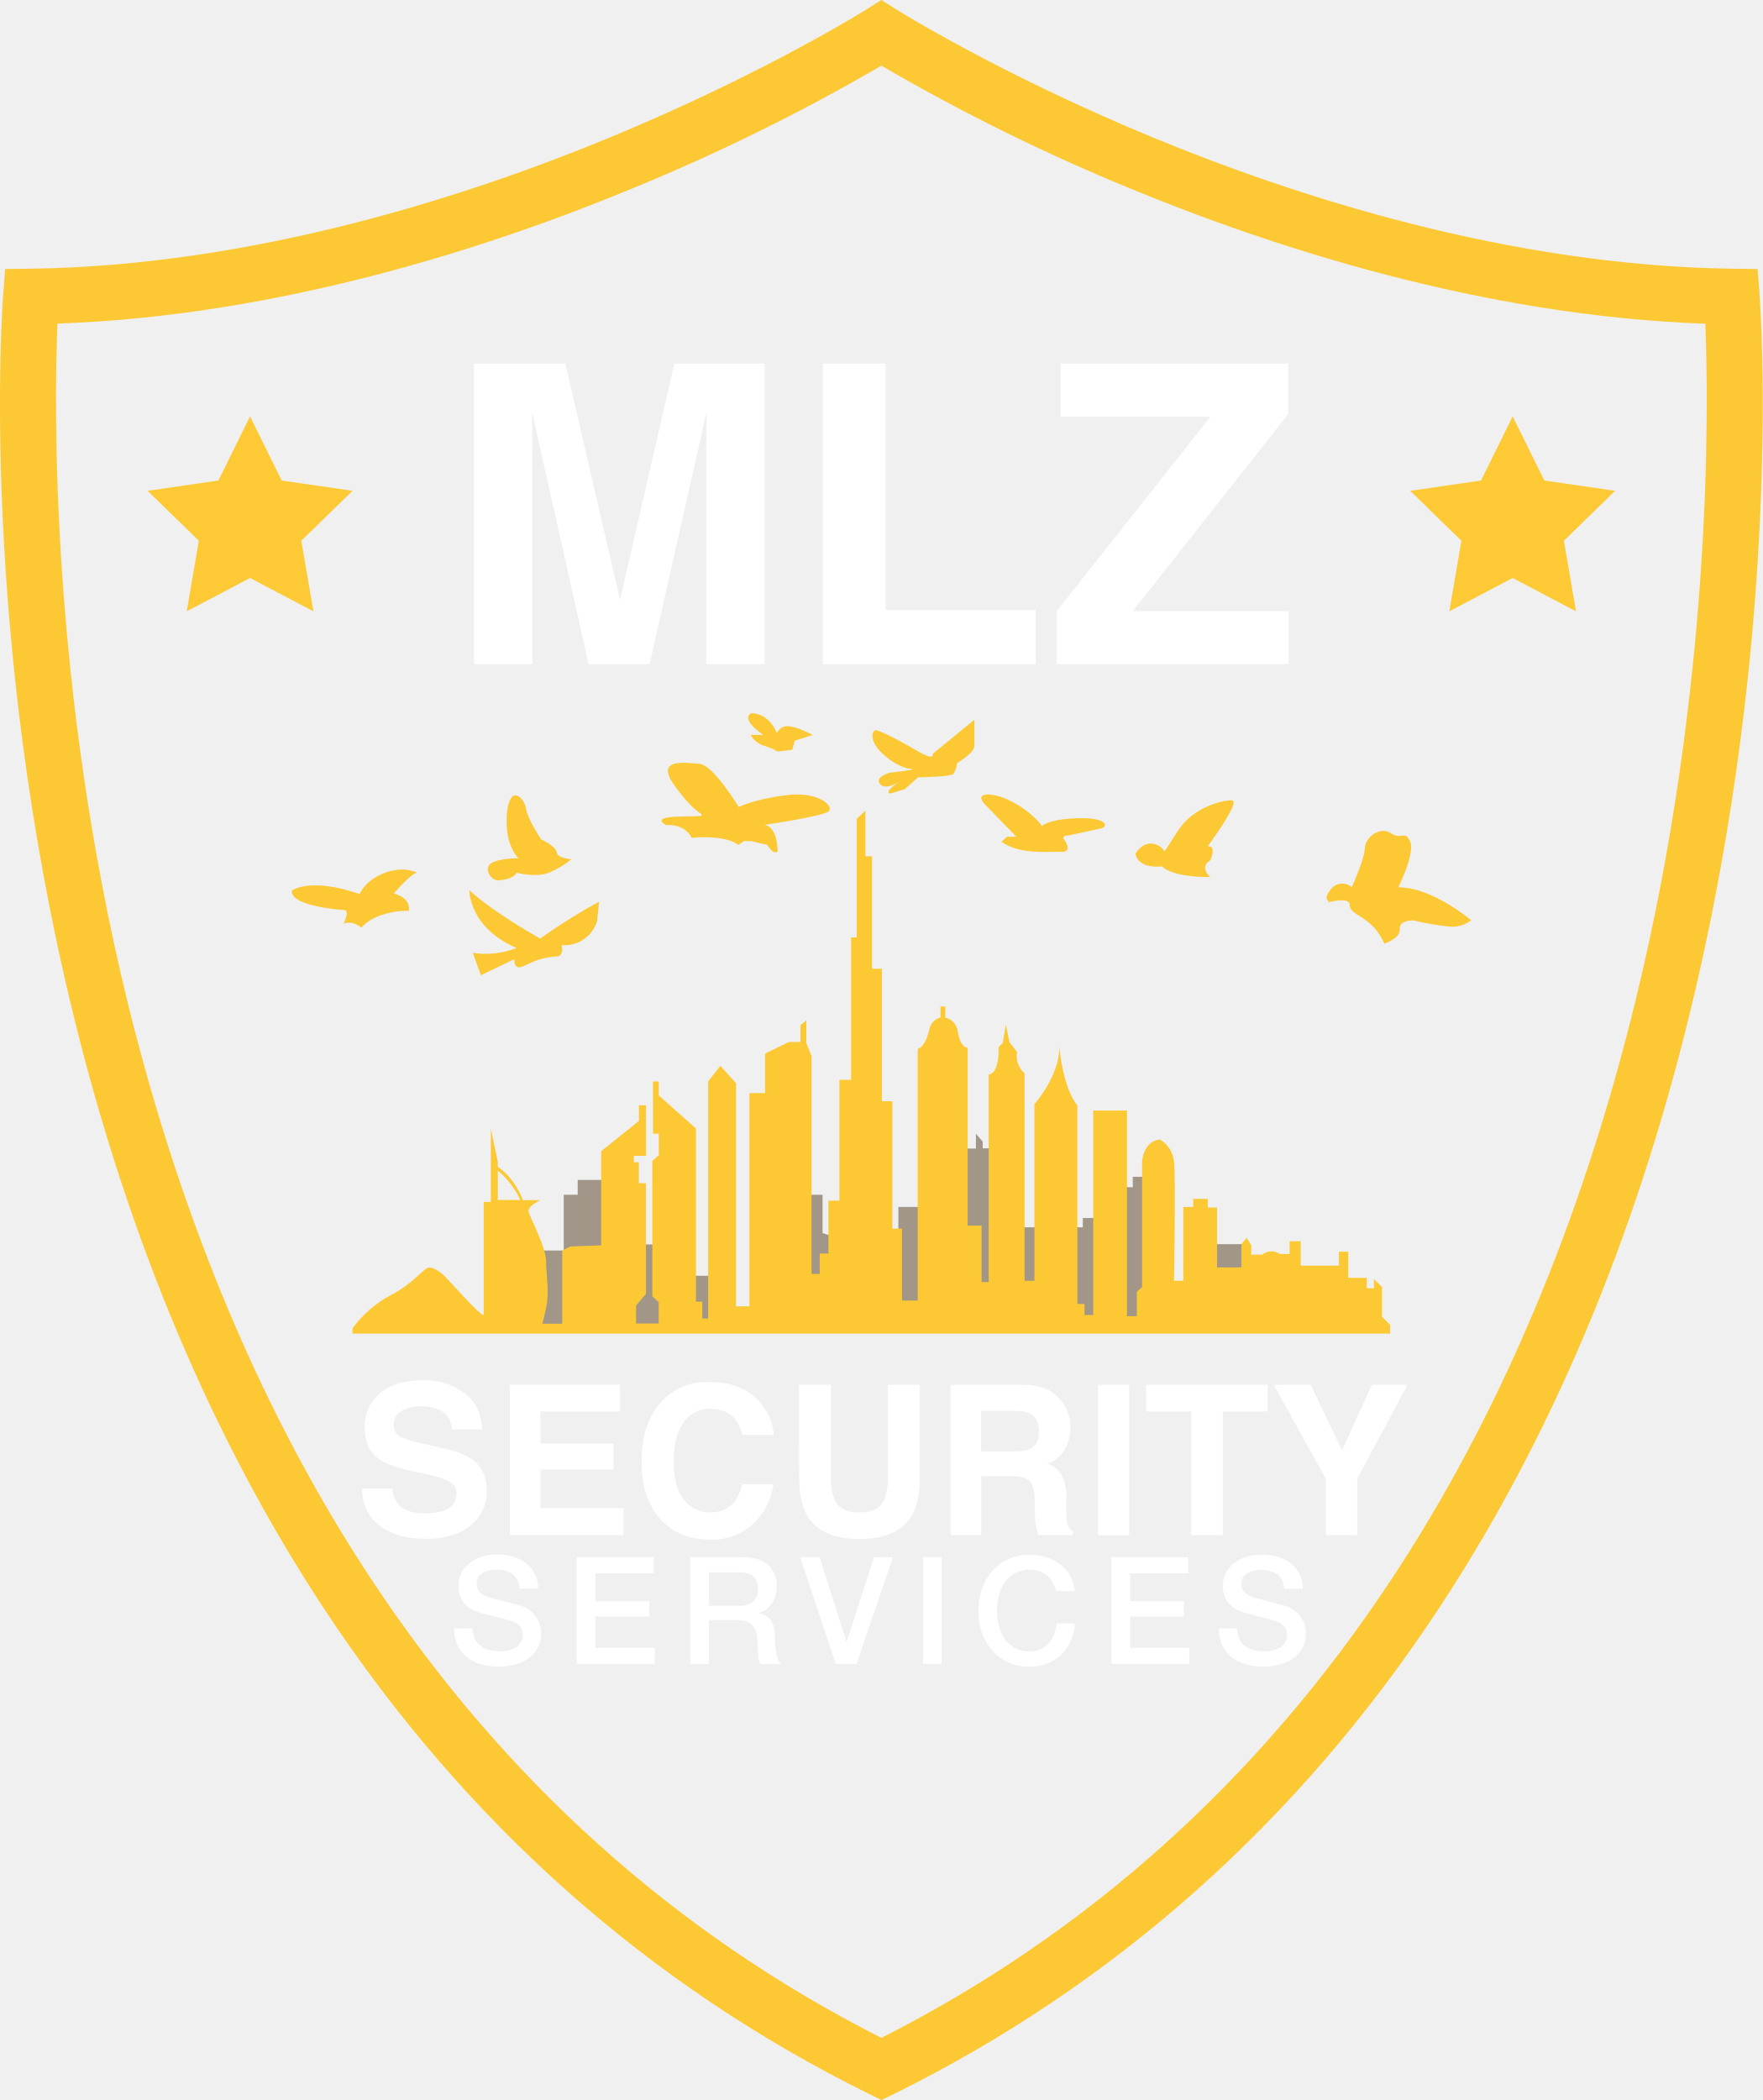
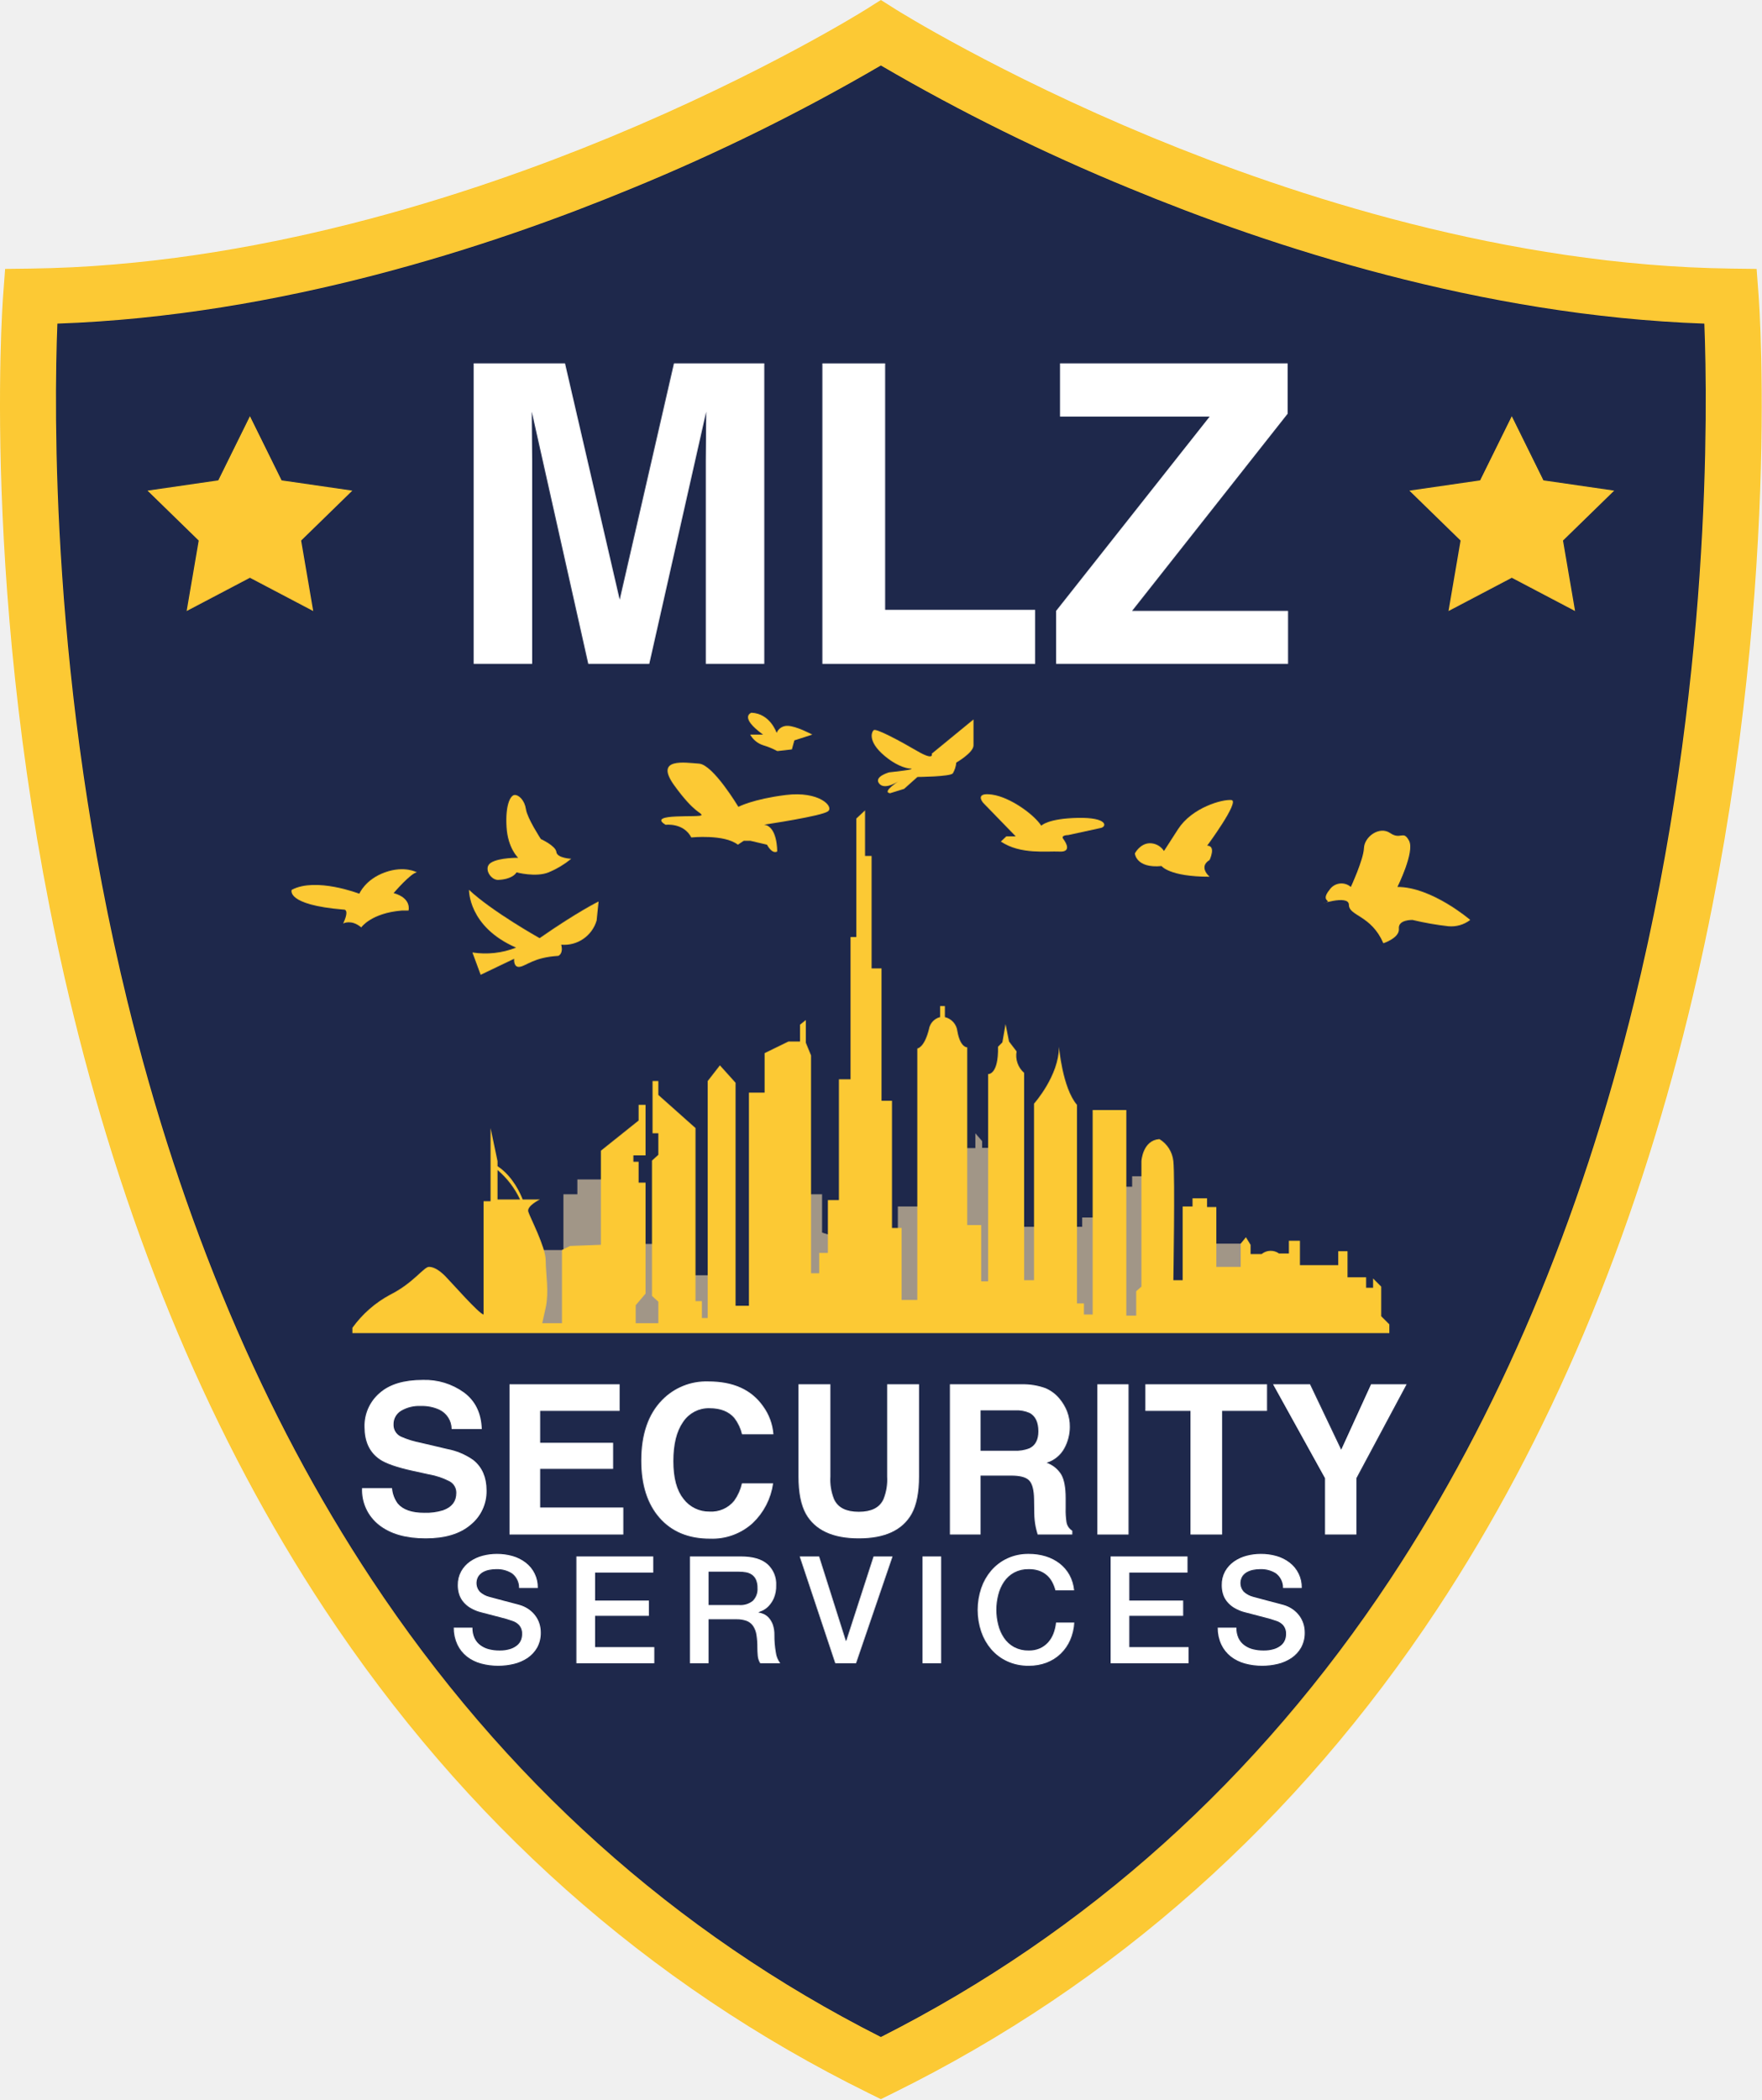
- <svg xmlns="http://www.w3.org/2000/svg" viewBox="0 0 495.01 589.67">
+ <svg xmlns="http://www.w3.org/2000/svg" width="495.015" height="589.675" viewBox="0 0 495.015 589.675">
  <defs>
-     <style>.cls-1{fill:#fdc935;}.cls-2{fill:#fcc934;}.cls-3{fill:#fff;}.cls-4{fill:#a19687;}</style>
+     <style>.a{fill:none;}.b{fill:#1e284b;}.c{fill:#fdc935;}.d{clip-path:url(#a);}.e{fill:#fcc934;}.f{fill:#fff;}.g{fill:#a19687;}</style>
+     <clipPath id="a" transform="translate(-106.9929 -59.1625)">
+       <rect class="a" width="708.661" height="708.661" />
+     </clipPath>
  </defs>
-   <g id="Layer_2" data-name="Layer 2">
-     <g id="Layer_1-2" data-name="Layer 1">
-       <polygon class="cls-1" points="70.22 116.92 79.11 134.93 99 137.82 84.61 151.84 88.01 171.65 70.22 162.3 52.44 171.65 55.84 151.84 41.45 137.82 61.33 134.93 70.22 116.92" />
-       <polygon class="cls-1" points="424.79 116.92 433.68 134.93 453.56 137.82 439.18 151.84 442.57 171.65 424.79 162.3 407.01 171.65 410.4 151.84 396.02 137.82 415.9 134.93 424.79 116.92" />
-       <path class="cls-2" d="M247.51,589.67l-3.46-1.7C182,557.36,130.55,511.63,91.19,452c-31.36-47.49-55.14-103.8-70.66-167.37C-5.84,176.71.61,86.46.9,82.67l.54-7.13,7.15-.09c62.85-.84,123.23-20.54,162.82-36.91,43.12-17.84,71.64-35.73,71.92-35.9L247.51,0l4.17,2.64c.28.17,28.8,18.06,71.92,35.9,39.59,16.37,100,36.07,162.82,36.91l7.15.09.54,7.13c.29,3.79,6.75,94-19.62,202C459,348.24,435.18,404.55,403.82,452,364.47,511.63,313,557.36,251,588ZM16.13,90.9c-.95,23.37-2,101.78,19.69,190.48C51,343.13,74,397.71,104.38,443.63c37.05,56,85.19,99.27,143.13,128.59,57.93-29.32,106.07-72.56,143.13-128.59,30.36-45.92,53.43-100.5,68.55-162.25,21.73-88.7,20.64-167.11,19.7-190.48-62.76-2.21-122.18-21.72-161.58-38a562.92,562.92,0,0,1-69.8-34.46A563.32,563.32,0,0,1,177.7,52.86c-39.4,16.32-98.81,35.83-161.57,38" />
-       <path class="cls-3" d="M189.37,102.08h25.38v84.41H198.32v-57.1c0-1.64,0-3.94.05-6.9s.06-5.24.06-6.84l-16,70.84H165.29l-15.88-70.84q0,2.4.06,6.84t.05,6.9v57.1H133.09V102.08h25.67l15.36,66.37Z" />
-       <polygon class="cls-3" points="231.07 102.08 248.71 102.08 248.71 171.31 290.86 171.31 290.86 186.49 231.07 186.49 231.07 102.08" />
-       <polygon class="cls-3" points="296.75 171.6 339.9 117.02 297.84 117.02 297.84 102.08 361.81 102.08 361.81 116.22 318.11 171.6 361.92 171.6 361.92 186.49 296.75 186.49 296.75 171.6" />
-       <path class="cls-3" d="M110.14,418a8.58,8.58,0,0,0,1.61,4.32q2.19,2.61,7.52,2.61a16.11,16.11,0,0,0,5.17-.69q3.77-1.32,3.77-4.9a3.58,3.58,0,0,0-1.85-3.23,20,20,0,0,0-5.86-2l-4.56-1q-6.75-1.49-9.26-3.24-4.26-2.91-4.27-9.13a12.11,12.11,0,0,1,4.18-9.42q4.17-3.75,12.26-3.75a18.79,18.79,0,0,1,11.52,3.54c3.18,2.35,4.85,5.78,5,10.26h-8.48a6,6,0,0,0-3.4-5.41,11.62,11.62,0,0,0-5.26-1.06,10,10,0,0,0-5.57,1.37,4.36,4.36,0,0,0-2.09,3.84,3.62,3.62,0,0,0,2.06,3.38,25.38,25.38,0,0,0,5.61,1.75l7.4,1.74a18.89,18.89,0,0,1,7.3,3.07q3.78,3,3.78,8.62a12.12,12.12,0,0,1-4.48,9.6q-4.47,3.82-12.63,3.82c-5.56,0-9.92-1.25-13.11-3.76A12.46,12.46,0,0,1,101.73,418Z" />
-       <polygon class="cls-3" points="174.11 396.33 151.78 396.33 151.78 405.3 172.28 405.3 172.28 412.63 151.78 412.63 151.78 423.48 175.14 423.48 175.14 431.06 143.16 431.06 143.16 388.86 174.11 388.86 174.11 396.33" />
-       <path class="cls-3" d="M186,393.27a17.4,17.4,0,0,1,13-5.21q10.53,0,15.41,7a15.32,15.32,0,0,1,2.89,7.87H208.5a12,12,0,0,0-2.16-4.58q-2.35-2.74-7-2.75a8.59,8.59,0,0,0-7.43,3.88q-2.71,3.88-2.72,11t2.87,10.64a9,9,0,0,0,7.3,3.53,8.25,8.25,0,0,0,6.91-3,13.3,13.3,0,0,0,2.19-4.9h8.76a19.05,19.05,0,0,1-5.79,11.23,16.88,16.88,0,0,1-11.94,4.32q-9,0-14.16-5.84t-5.16-16.09q0-11.06,5.86-17" />
-       <path class="cls-3" d="M224.36,388.86h9v25.92a14.71,14.71,0,0,0,1,6.35q1.6,3.56,7,3.55t6.93-3.55a14.56,14.56,0,0,0,1-6.35V388.86h9V414.8q0,6.74-2.08,10.48-3.88,6.87-14.84,6.87t-14.86-6.87q-2.08-3.75-2.09-10.48Z" />
-       <path class="cls-3" d="M293.76,390a10.45,10.45,0,0,1,3.95,2.95,13.16,13.16,0,0,1,2.12,3.55,11.88,11.88,0,0,1,.78,4.44,12.68,12.68,0,0,1-1.52,5.91,8.46,8.46,0,0,1-5,4.11,7.86,7.86,0,0,1,4.14,3.33,13.92,13.92,0,0,1,1.22,6.6v2.84a21,21,0,0,0,.23,3.92A3.51,3.51,0,0,0,301.3,430v1.06h-9.74c-.26-.94-.46-1.69-.57-2.27a20.68,20.68,0,0,1-.37-3.63l-.06-3.93c0-2.69-.5-4.48-1.4-5.38s-2.56-1.34-5-1.34h-8.61v16.55h-8.62V388.86H287.1a18.45,18.45,0,0,1,6.66,1.09m-18.23,6.24v11.34H285a10.06,10.06,0,0,0,4.24-.69q2.5-1.2,2.5-4.75c0-2.56-.8-4.28-2.42-5.15a8.66,8.66,0,0,0-4.08-.75Z" />
-       <rect class="cls-3" x="308.34" y="388.86" width="8.76" height="42.21" />
-       <polygon class="cls-3" points="356.01 388.86 356.01 396.33 343.39 396.33 343.39 431.06 334.51 431.06 334.51 396.33 321.83 396.33 321.83 388.86 356.01 388.86" />
-       <polygon class="cls-3" points="385.25 388.86 395.24 388.86 381.13 415.24 381.13 431.06 372.31 431.06 372.31 415.24 357.7 388.86 368.1 388.86 376.86 407.24 385.25 388.86" />
-       <path class="cls-3" d="M132.74,457.22a6.81,6.81,0,0,0,.59,2.95,5.31,5.31,0,0,0,1.64,2,7,7,0,0,0,2.42,1.14,11.6,11.6,0,0,0,3,.36,9.67,9.67,0,0,0,2.94-.4,6,6,0,0,0,2-1,3.76,3.76,0,0,0,1.09-1.45,4.44,4.44,0,0,0,.34-1.66,3.6,3.6,0,0,0-.78-2.55,4.5,4.5,0,0,0-1.7-1.15,36.8,36.8,0,0,0-3.72-1.12q-2.13-.53-5.23-1.36a11.31,11.31,0,0,1-3.22-1.33,7.75,7.75,0,0,1-2-1.82,6.56,6.56,0,0,1-1.07-2.15,8.52,8.52,0,0,1-.31-2.31,7.83,7.83,0,0,1,.94-3.93,8.55,8.55,0,0,1,2.5-2.75A11.06,11.06,0,0,1,135.6,437a16,16,0,0,1,8.43.09,10.78,10.78,0,0,1,3.65,1.82,8.72,8.72,0,0,1,3.43,7.15h-5.25a5.07,5.07,0,0,0-2-4.1,7.83,7.83,0,0,0-4.5-1.2,10.44,10.44,0,0,0-1.89.19,6.24,6.24,0,0,0-1.76.63,4,4,0,0,0-1.33,1.2,3.24,3.24,0,0,0-.52,1.89,3.2,3.2,0,0,0,1,2.5,6.41,6.41,0,0,0,2.58,1.37l1.33.35,2.58.7,2.79.73,2,.53a8.86,8.86,0,0,1,2.56,1.26A7.94,7.94,0,0,1,150.5,454a7.54,7.54,0,0,1,1.09,2.2,8.05,8.05,0,0,1,.36,2.36,8.42,8.42,0,0,1-1,4.3,8.76,8.76,0,0,1-2.71,2.93,12,12,0,0,1-3.82,1.66,18.33,18.33,0,0,1-4.37.52,18.08,18.08,0,0,1-4.84-.63,11.29,11.29,0,0,1-4-1.93,9.44,9.44,0,0,1-2.69-3.34,11.22,11.22,0,0,1-1-4.82Z" />
-       <polygon class="cls-3" points="161.95 437.22 183.55 437.22 183.55 441.76 167.21 441.76 167.21 449.62 182.34 449.62 182.34 453.91 167.21 453.91 167.21 462.69 183.85 462.69 183.85 467.23 161.95 467.23 161.95 437.22" />
-       <path class="cls-3" d="M193.85,437.22h14.33c3.31,0,5.79.72,7.44,2.14a7.48,7.48,0,0,1,2.48,6,8.71,8.71,0,0,1-.63,3.55,7.68,7.68,0,0,1-1.47,2.27,5.68,5.68,0,0,1-1.66,1.24c-.55.26-1,.42-1.2.51V453a5.67,5.67,0,0,1,1.45.42,4.36,4.36,0,0,1,1.45,1.07,5.76,5.76,0,0,1,1.11,1.91,8.38,8.38,0,0,1,.44,2.95,27.18,27.18,0,0,0,.4,4.81,6.41,6.41,0,0,0,1.24,3.09H213.6a5,5,0,0,1-.69-2.15c-.07-.78-.11-1.54-.11-2.26a21.55,21.55,0,0,0-.25-3.56,6.38,6.38,0,0,0-.92-2.48,4,4,0,0,0-1.83-1.45,8.27,8.27,0,0,0-3-.46H199.1v12.36h-5.25Zm5.25,13.66h8.62a5.45,5.45,0,0,0,3.82-1.2,4.63,4.63,0,0,0,1.3-3.59,5.55,5.55,0,0,0-.42-2.33,3.37,3.37,0,0,0-1.15-1.41,4.16,4.16,0,0,0-1.68-.67,10.44,10.44,0,0,0-2-.17H199.1Z" />
-       <polygon class="cls-3" points="224.7 437.22 230.16 437.22 237.68 460.96 237.77 460.96 245.46 437.22 250.79 437.22 240.54 467.23 234.7 467.23 224.7 437.22" />
-       <rect class="cls-3" x="259.2" y="437.22" width="5.25" height="30.01" />
-       <path class="cls-3" d="M296.56,446.76a10.6,10.6,0,0,0-.93-2.4,6.73,6.73,0,0,0-1.51-1.89,7,7,0,0,0-2.16-1.24,8.72,8.72,0,0,0-2.88-.44,8.34,8.34,0,0,0-4.14,1,8.19,8.19,0,0,0-2.84,2.58,11.44,11.44,0,0,0-1.61,3.68,16.95,16.95,0,0,0,0,8.41,11.29,11.29,0,0,0,1.61,3.67,8.22,8.22,0,0,0,2.84,2.59,8.45,8.45,0,0,0,4.14,1,7.57,7.57,0,0,0,3.11-.61,6.94,6.94,0,0,0,2.31-1.69,7.77,7.77,0,0,0,1.51-2.5,11.6,11.6,0,0,0,.72-3.06h5.12a14.09,14.09,0,0,1-1.15,4.91,12.08,12.08,0,0,1-2.67,3.85,11.81,11.81,0,0,1-3.95,2.5,13.64,13.64,0,0,1-5,.88,14.1,14.1,0,0,1-6-1.24,13.13,13.13,0,0,1-4.52-3.38,15.28,15.28,0,0,1-2.84-5,19.32,19.32,0,0,1,0-12.15,15.28,15.28,0,0,1,2.84-5,13.44,13.44,0,0,1,4.52-3.4,14,14,0,0,1,6-1.26,16,16,0,0,1,4.75.69,12.2,12.2,0,0,1,3.93,2,10.49,10.49,0,0,1,2.75,3.21,11.25,11.25,0,0,1,1.3,4.33Z" />
-       <polygon class="cls-3" points="312.07 437.22 333.67 437.22 333.67 441.76 317.32 441.76 317.32 449.62 332.45 449.62 332.45 453.91 317.32 453.91 317.32 462.69 333.96 462.69 333.96 467.23 312.07 467.23 312.07 437.22" />
-       <path class="cls-3" d="M347.41,457.22a6.66,6.66,0,0,0,.59,2.95,5.31,5.31,0,0,0,1.64,2,7,7,0,0,0,2.41,1.14,11.62,11.62,0,0,0,3,.36,9.76,9.76,0,0,0,2.94-.4,6,6,0,0,0,2-1,3.66,3.66,0,0,0,1.09-1.45,4.25,4.25,0,0,0,.34-1.66,3.6,3.6,0,0,0-.78-2.55,4.36,4.36,0,0,0-1.7-1.15,35.29,35.29,0,0,0-3.72-1.12c-1.41-.35-3.16-.8-5.23-1.36a11.12,11.12,0,0,1-3.21-1.33,7.44,7.44,0,0,1-2-1.82,6.37,6.37,0,0,1-1.07-2.15,8.53,8.53,0,0,1-.32-2.31,7.83,7.83,0,0,1,.95-3.93,8.44,8.44,0,0,1,2.5-2.75,10.87,10.87,0,0,1,3.53-1.62,16,16,0,0,1,8.42.09,10.83,10.83,0,0,1,3.66,1.82,9.1,9.1,0,0,1,2.5,3,8.83,8.83,0,0,1,.92,4.14h-5.25a5.09,5.09,0,0,0-2-4.1,7.85,7.85,0,0,0-4.5-1.2,10.27,10.27,0,0,0-1.89.19,6.3,6.3,0,0,0-1.77.63,4,4,0,0,0-1.32,1.2,3.24,3.24,0,0,0-.53,1.89,3.2,3.2,0,0,0,1,2.5,6.45,6.45,0,0,0,2.59,1.37l1.32.35,2.58.7,2.8.73,1.95.53a8.93,8.93,0,0,1,2.57,1.26,8.36,8.36,0,0,1,1.83,1.83,7.79,7.79,0,0,1,1.09,2.2,8.38,8.38,0,0,1,.35,2.36,8.52,8.52,0,0,1-1,4.3,8.79,8.79,0,0,1-2.72,2.93,11.88,11.88,0,0,1-3.82,1.66,18.33,18.33,0,0,1-4.37.52,18,18,0,0,1-4.83-.63,11.21,11.21,0,0,1-4-1.93,9.33,9.33,0,0,1-2.69-3.34,10.94,10.94,0,0,1-1-4.82Z" />
-       <polygon class="cls-4" points="151.21 351.14 158.31 351.14 158.31 335.48 162.23 335.48 162.23 331.32 172.5 331.32 172.5 349.43 189.15 349.43 189.15 358.24 202.36 358.24 202.36 367.3 220.96 367.3 220.96 336.95 226.34 335.48 230.99 335.48 230.99 346.25 252.28 352.86 252.28 338.91 261.34 338.91 261.34 322.51 274.06 322.51 274.06 318.35 275.96 320.56 275.96 322.45 283.12 322.45 283.12 344.62 295.92 344.62 304.08 344.62 304.08 342.01 307.83 342.01 314.36 342.01 314.36 333.36 318.11 333.36 318.11 330.43 323.01 330.43 323.01 362.89 340.3 362.89 340.3 349.35 350.09 349.35 350.09 356.86 350.09 370.23 319.58 373.01 143.55 373.01 151.21 351.14" />
-       <path class="cls-2" d="M135.05,273.83l9.41-4.5s-.27,2.59,1.64,2.25,4-2.66,10.77-3.07c0,0,1.5-.57.82-3.13a9.52,9.52,0,0,0,10-6.82l.54-5.32s-5.66,2.71-16.57,10.29c0,0-13.29-7.43-19.84-13.56,0,0-.27,10.36,13.23,16.22a23.63,23.63,0,0,1-12.28,1.37" />
-       <path class="cls-2" d="M96.41,259.42s2.28-1.27,5.09,1.09c0,0,2.73-4,11.37-4.73h1.91s1-3.45-4.18-4.91c0,0,4.91-5.72,6.54-5.81,0,0-3.45-2-9,0s-7.18,6-7.18,6S88.78,246.33,82,250c0,0-1.82,4.18,14.54,5.54,0,0,1.91-.36-.09,3.91" />
-       <path class="cls-2" d="M140.33,247.15s3.54-.09,4.81-2.09c0,0,5.37,1.45,9,0a25.29,25.29,0,0,0,6.37-3.82s-4-.18-4.18-1.91-4.37-3.64-4.37-3.64-3.82-5.82-4.18-8.36-2.09-4.18-3.27-4-2.55,3-2.18,9S145.6,241,145.6,241s-5.27-.09-7.64,1.37,0,5.24,2.37,4.82" />
-       <path class="cls-2" d="M187,231.69s5.05-.66,7.23,3.56c0,0,9.27-1,13.09,2l1.64-1.09h1.91l4.63,1.09s1.37,2.73,2.87,1.91c0,0,.13-7-3.69-7.54,0,0,16.37-2.41,18-3.78s-2.6-5.71-11.87-4.56-13.36,3.34-13.36,3.34-7.1-11.87-11.05-12.14-12.68-1.77-6.95,6.14,7.63,7.5,7.63,8.31-15.68-.68-10.09,2.73" />
-       <path class="cls-2" d="M214.4,206.35h-3.62a6.43,6.43,0,0,0,3.62,3,21.49,21.49,0,0,1,4,1.66c.21,0,4.09-.48,4.09-.48l.68-2.53,5.05-1.63s-4.57-2.46-7-2.46a3.18,3.18,0,0,0-3.07,2s-1.78-5.45-7.09-5.66c0,0-3.62,1.16,3.27,6.14" />
-       <path class="cls-2" d="M250.08,222.83l4-1.23,3.75-3.34s9.2-.07,9.95-1a7.41,7.41,0,0,0,1-3s4.84-2.78,4.84-4.83V202.1l-11.73,9.61s.82,2.12-4.09-.75-11.52-6.41-12.21-5.86-1.91,3.61,4.16,8.11c0,0,3.21,2.46,5.94,2.66s-5.8,1.09-5.8,1.09-4.43,1.23-2.73,3.21,5.87-1,5.87-1-5.39,3.35-2.87,3.69" />
-       <path class="cls-2" d="M281.22,236.4l1.55-1.46h2.63l-9.18-9.45s-2.55-3,2.55-2.28,11.72,5.55,13.82,8.73c0,0,1.81-2,10.27-2.19s8.18,2.46,6.45,2.83-9.18,2-9.18,2-2.18,0-1.36,1.09,2.36,3.73-1.09,3.54-10.91.91-16.46-2.81" />
-       <path class="cls-2" d="M327.06,239.06a4.72,4.72,0,0,0-4.09-2.19c-2.72.14-4.09,2.87-4.09,2.87s.27,4.22,7.5,3.54c0,0,2.18,3,13.5,3,0,0-3.27-2.73,0-4.7,0,0,1.91-4-.68-4,0,0,9.27-12.55,6.82-12.82s-11,2-15,8.18Z" />
-       <path class="cls-2" d="M388.7,265s4.64-1.5,4.37-4.09,3.82-2.46,3.82-2.46A81.94,81.94,0,0,0,407,260.19a8.78,8.78,0,0,0,6.14-1.77s-10.78-9.27-20.46-9.27c0,0,4.91-9.82,3.27-13s-2.32-.14-5.32-2.18-7.22,1-7.36,4.24-3.68,10.9-3.68,10.9a4,4,0,0,0-6,.81c-2.87,3.55,1.23,2.87-1.37,3.69s6.82-2.59,6.82.54,6.28,2.87,9.68,10.78" />
-       <path class="cls-2" d="M388.1,369.74v-8.32l-2.28-2.28v2.61h-2v-2.94h-5.22v-7.34H376v3.92H365.26v-6.86h-3.1v3.59h-2.77a4,4,0,0,0-4.9.17h-3.1v-2.61l-1.3-2.12-1.47,1.79v6.53h-6.85V339.07h-2.61v-2.44h-4.08v2.28H332.3v20.72h-2.61s.49-29,0-33.45a8.2,8.2,0,0,0-3.91-6.2c-4.73.33-5.06,6.2-5.06,6.2v35.24l-1.47,1.31v6.85h-2.77V311.83H307v57.42h-2.45v-3.1h-2V310.36c-4.08-4.73-5.06-16.32-5.06-16.32,0,8.16-7,16-7,16v49.6h-2.77V301.39a6.48,6.48,0,0,1-2.12-6l-2.13-2.77-1-4.9-.89,5.14L280.42,294c.17,8-2.77,7.67-2.77,7.67V360h-2V344.13h-3.91V294.21s-2,.16-2.78-4.57a4.56,4.56,0,0,0-3.5-3.92v-3.1h-1.35v3.1a4.17,4.17,0,0,0-3.14,3.43c-1.3,5.22-3.26,5.38-3.26,5.38v70.65h-4.41V345h-2.71V309.22h-2.94V272h-2.78V240.45h-1.85V227.64l-2.44,2.29v33.28H239v40h-3.27v33.93h-3.1V352h-2.44v5.71h-2.29V296.49l-1.47-3.59v-6.36l-1.63,1.3v4.74h-3.26l-6.69,3.26v11.09h-4.4v59.88h-3.76V304.16l-4.4-4.89-3.43,4.4v66.56h-1.63V365.5h-1.79V316.88L185,307.59v-3.92h-1.63v14.68H185v6L183.19,326v38l1.79,1.64v6h-6.36v-5.06l2.78-3.26V332.22h-2v-5.87H178v-1.8h3.43V310.36h-2v4.4l-10.61,8.49v26.43l-8.64.32-2.29,1.14V371.7h-5.54l1-4.4c1-4.41,0-9.47,0-13.22s-4.4-12.07-4.89-13.7S151.7,337,151.7,337h-4.84c-.53-1.39-2.7-6.5-7.07-9.35v-1.42l-1.95-9.3v20.56h-2v31.81c-1.14,0-9.3-9.29-10.77-10.76s-3.1-2.61-4.57-2.61-4.4,4.56-10.93,7.83A31.26,31.26,0,0,0,99,373v1.47H390.38V372ZM139.79,328.66a24.55,24.55,0,0,1,6.33,8.29h-6.33Z" />
-     </g>
+   <path class="b" d="M300.553,605.555S195.362,511.853,177.216,460.533c-17.912-50.656-58.45-177.702-58.45-198.128V143.938s133.256-15.319,235.65-72.511c112.606,79.66,240.265,69.447,240.265,69.447S610,487.087,377.149,629.044c-42.894,21.447-20.322,12.255-20.322,12.255Z" transform="translate(-106.9929 -59.1625)" />
+   <polygon class="c" points="70.223 116.915 79.115 134.932 98.997 137.821 84.61 151.845 88.006 171.647 70.223 162.298 52.439 171.647 55.836 151.845 41.448 137.821 61.331 134.932 70.223 116.915" />
+   <polygon class="c" points="424.79 116.915 433.682 134.932 453.564 137.821 439.178 151.845 442.574 171.647 424.79 162.298 407.007 171.647 410.403 151.845 396.016 137.821 415.898 134.932 424.79 116.915" />
+   <g class="d">
+     <path class="e" d="M354.5,648.837l-3.458-1.705c-62.074-30.609-113.503-76.342-152.858-135.931-31.362-47.485-55.137-103.797-70.665-167.373-26.368-107.956-19.914-198.205-19.626-201.993l.541-7.131,7.151-.096c62.844-.838,123.229-20.534,162.821-36.91,43.122-17.836,71.637-35.723,71.92-35.901l4.175-2.635,4.176,2.636c.28.177,28.796,18.064,71.918,35.9,39.591,16.376,99.977,36.072,162.82,36.91l7.152.096.541,7.131c.288,3.789,6.742,94.037-19.626,201.993-15.529,63.576-39.304,119.888-70.665,167.373-39.357,59.589-90.784,105.322-152.859,135.931Zm-231.381-498.771c-.946,23.362-2.035,101.776,19.695,190.48,15.126,61.742,38.19,116.329,68.555,162.245,37.053,56.028,85.197,99.275,143.131,128.588,57.934-29.313,106.078-72.56,143.131-128.588,30.364-45.916,53.43-100.503,68.555-162.245,21.73-88.704,20.641-167.117,19.695-190.48-62.762-2.214-122.173-21.724-161.575-38.047A562.122,562.122,0,0,1,354.5,77.558a562.162,562.162,0,0,1-69.807,34.461c-39.4,16.323-98.811,35.833-161.574,38.047" transform="translate(-106.9929 -59.1625)" />
+     <path class="f" d="M296.365,161.238h25.379v84.41h-16.435v-57.094q0-2.462.057-6.901.056-4.437.057-6.843l-15.996,70.838h-17.142l-15.881-70.838q0,2.405.057,6.843t.057,6.901v57.094h-16.435v-84.41h25.666l15.365,66.371Z" transform="translate(-106.9929 -59.1625)" />
+     <polygon class="f" points="231.072 102.076 248.71 102.076 248.71 171.31 290.857 171.31 290.857 186.486 231.072 186.486 231.072 102.076" />
+     <polygon class="f" points="296.755 171.596 339.899 117.022 297.843 117.022 297.843 102.075 361.809 102.075 361.809 116.22 318.107 171.596 361.924 171.596 361.924 186.485 296.755 186.485 296.755 171.596" />
+     <path class="f" d="M217.138,477.201a8.558,8.558,0,0,0,1.608,4.323q2.192,2.607,7.513,2.606a16.164,16.164,0,0,0,5.174-.688q3.772-1.315,3.772-4.895a3.608,3.608,0,0,0-1.847-3.237,20.078,20.078,0,0,0-5.86-1.975l-4.569-1.002q-6.737-1.488-9.256-3.236-4.266-2.921-4.266-9.133a12.131,12.131,0,0,1,4.173-9.42q4.176-3.752,12.262-3.751a18.801,18.801,0,0,1,11.521,3.536q4.769,3.535,5,10.265h-8.475a6.047,6.047,0,0,0-3.405-5.413,11.681,11.681,0,0,0-5.255-1.058,10.003,10.003,0,0,0-5.577,1.374,4.349,4.349,0,0,0-2.084,3.837,3.622,3.622,0,0,0,2.055,3.379,25.546,25.546,0,0,0,5.607,1.746l7.407,1.747a18.859,18.859,0,0,1,7.299,3.063q3.774,2.979,3.774,8.619a12.111,12.111,0,0,1-4.471,9.606q-4.471,3.824-12.633,3.822-8.335,0-13.11-3.764a12.457,12.457,0,0,1-4.775-10.351Z" transform="translate(-106.9929 -59.1625)" />
+     <polygon class="f" points="174.11 396.334 151.777 396.334 151.777 405.296 172.278 405.296 172.278 412.626 151.777 412.626 151.777 423.478 175.141 423.478 175.141 431.065 143.158 431.065 143.158 388.86 174.11 388.86 174.11 396.334" />
+     <path class="f" d="M293.038,452.433a17.369,17.369,0,0,1,12.973-5.212q10.539,0,15.411,6.987a15.234,15.234,0,0,1,2.888,7.874h-8.818a12.027,12.027,0,0,0-2.16-4.582q-2.357-2.748-6.984-2.748a8.606,8.606,0,0,0-7.435,3.88q-2.72,3.88-2.72,10.981t2.871,10.636a8.994,8.994,0,0,0,7.296,3.537,8.264,8.264,0,0,0,6.918-3.036,13.308,13.308,0,0,0,2.185-4.895h8.762a19.018,19.018,0,0,1-5.792,11.223,16.86,16.86,0,0,1-11.94,4.324q-9.009,0-14.164-5.841-5.155-5.87-5.155-16.092,0-11.052,5.864-17.036" transform="translate(-106.9929 -59.1625)" />
+     <path class="f" d="M331.354,448.023h8.962v25.921a14.683,14.683,0,0,0,1.027,6.351q1.597,3.549,6.962,3.548,5.335,0,6.932-3.548a14.665,14.665,0,0,0,1.028-6.351V448.023h8.962v25.941q0,6.731-2.086,10.481-3.89,6.872-14.836,6.871-10.948,0-14.865-6.871-2.087-3.752-2.086-10.481Z" transform="translate(-106.9929 -59.1625)" />
+     <path class="f" d="M400.748,449.112a10.415,10.415,0,0,1,3.951,2.949,13.161,13.161,0,0,1,2.122,3.55,11.839,11.839,0,0,1,.782,4.438,12.635,12.635,0,0,1-1.518,5.912,8.481,8.481,0,0,1-5.01,4.11,7.874,7.874,0,0,1,4.136,3.336q1.218,2.162,1.218,6.599v2.835a21.242,21.242,0,0,0,.233,3.922,3.517,3.517,0,0,0,1.628,2.405v1.06h-9.735q-.401-1.403-.573-2.262a20.769,20.769,0,0,1-.372-3.636l-.058-3.923q-.054-4.038-1.395-5.383t-5.024-1.346h-8.613v16.55h-8.618v-42.205H394.09a18.386,18.386,0,0,1,6.659,1.089m-18.228,6.241v11.339h9.491a10.081,10.081,0,0,0,4.242-.688q2.502-1.202,2.502-4.753,0-3.836-2.421-5.153a8.731,8.731,0,0,0-4.079-.745Z" transform="translate(-106.9929 -59.1625)" />
+     <rect class="f" x="308.341" y="388.861" width="8.762" height="42.205" />
+     <polygon class="f" points="356.015 388.86 356.015 396.334 343.388 396.334 343.388 431.065 334.512 431.065 334.512 396.334 321.827 396.334 321.827 388.86 356.015 388.86" />
+     <polygon class="f" points="385.249 388.86 395.241 388.86 381.126 415.24 381.126 431.065 372.307 431.065 372.307 415.24 357.704 388.86 368.098 388.86 376.859 407.243 385.249 388.86" />
+     <path class="f" d="M239.737,516.387a6.705,6.705,0,0,0,.589,2.942,5.289,5.289,0,0,0,1.639,1.996,6.953,6.953,0,0,0,2.417,1.135,11.627,11.627,0,0,0,2.962.358,9.487,9.487,0,0,0,2.941-.4,5.923,5.923,0,0,0,1.976-1.03,3.718,3.718,0,0,0,1.092-1.449,4.347,4.347,0,0,0,.337-1.66,3.59,3.59,0,0,0-.778-2.543,4.456,4.456,0,0,0-1.702-1.156,36.169,36.169,0,0,0-3.719-1.114q-2.124-.525-5.233-1.365a11.178,11.178,0,0,1-3.214-1.324,7.641,7.641,0,0,1-2.038-1.828,6.418,6.418,0,0,1-1.072-2.144,8.593,8.593,0,0,1-.315-2.311,7.801,7.801,0,0,1,.946-3.929,8.403,8.403,0,0,1,2.5-2.753,10.997,10.997,0,0,1,3.529-1.618,15.491,15.491,0,0,1,3.993-.526,15.711,15.711,0,0,1,4.434.61,10.931,10.931,0,0,1,3.656,1.829,8.678,8.678,0,0,1,3.425,7.143h-5.253a5.062,5.062,0,0,0-1.975-4.096,7.841,7.841,0,0,0-4.497-1.199,9.825,9.825,0,0,0-1.89.19,6.014,6.014,0,0,0-1.767.63,3.864,3.864,0,0,0-1.323,1.198,3.663,3.663,0,0,0,.463,4.392,6.394,6.394,0,0,0,2.585,1.366q.167.041,1.323.356,1.155.315,2.585.694,1.427.378,2.794.735,1.365.357,1.954.525a8.803,8.803,0,0,1,2.564,1.261,8.127,8.127,0,0,1,1.828,1.828,7.574,7.574,0,0,1,1.092,2.206,8.086,8.086,0,0,1,.358,2.355,8.488,8.488,0,0,1-1.03,4.306,8.735,8.735,0,0,1-2.71,2.921,11.76,11.76,0,0,1-3.825,1.66,18.255,18.255,0,0,1-4.37.526,17.957,17.957,0,0,1-4.833-.631,11.304,11.304,0,0,1-3.951-1.933,9.443,9.443,0,0,1-2.689-3.341,11.098,11.098,0,0,1-1.051-4.812Z" transform="translate(-106.9929 -59.1625)" />
+     <polygon class="f" points="161.952 437.221 183.554 437.221 183.554 441.76 167.205 441.76 167.205 449.618 182.335 449.618 182.335 453.906 167.205 453.906 167.205 462.689 183.848 462.689 183.848 467.227 161.952 467.227 161.952 437.221" />
+     <path class="f" d="M300.842,496.384h14.331q4.959,0,7.439,2.143a7.468,7.468,0,0,1,2.479,5.968,8.7,8.7,0,0,1-.631,3.551,7.74,7.74,0,0,1-1.47,2.269,5.726,5.726,0,0,1-1.66,1.24q-.819.38-1.198.505v.084a5.395,5.395,0,0,1,1.45.419,4.309,4.309,0,0,1,1.45,1.073,5.843,5.843,0,0,1,1.113,1.911,8.461,8.461,0,0,1,.442,2.942,26.542,26.542,0,0,0,.399,4.812,6.318,6.318,0,0,0,1.24,3.089h-5.632a4.891,4.891,0,0,1-.693-2.143q-.106-1.176-.105-2.269a21.637,21.637,0,0,0-.252-3.551,6.208,6.208,0,0,0-.925-2.481,3.92,3.92,0,0,0-1.828-1.449,8.071,8.071,0,0,0-2.963-.463h-7.733V526.39h-5.253Zm5.253,13.658h8.616a5.468,5.468,0,0,0,3.824-1.197,4.649,4.649,0,0,0,1.303-3.594,5.563,5.563,0,0,0-.42-2.332,3.408,3.408,0,0,0-1.156-1.408,4.242,4.242,0,0,0-1.682-.672,11.139,11.139,0,0,0-1.953-.168h-8.532Z" transform="translate(-106.9929 -59.1625)" />
+     <polygon class="f" points="224.696 437.221 230.159 437.221 237.682 460.965 237.766 460.965 245.457 437.221 250.794 437.221 240.539 467.227 234.697 467.227 224.696 437.221" />
+     <rect class="f" x="259.198" y="437.221" width="5.253" height="30.006" />
+     <path class="f" d="M403.553,505.923a10.686,10.686,0,0,0-.925-2.396,6.644,6.644,0,0,0-1.513-1.891,6.736,6.736,0,0,0-2.165-1.239,8.568,8.568,0,0,0-2.877-.442,8.401,8.401,0,0,0-4.14.967,8.122,8.122,0,0,0-2.837,2.584,11.612,11.612,0,0,0-1.617,3.678,17.02,17.02,0,0,0,0,8.405,11.586,11.586,0,0,0,1.617,3.677,8.115,8.115,0,0,0,2.837,2.585,8.412,8.412,0,0,0,4.14.967,7.478,7.478,0,0,0,3.11-.61,6.932,6.932,0,0,0,2.31-1.681,7.912,7.912,0,0,0,1.513-2.5,11.989,11.989,0,0,0,.715-3.069h5.127a14.247,14.247,0,0,1-1.155,4.917,12.078,12.078,0,0,1-2.669,3.846,11.779,11.779,0,0,1-3.95,2.5,13.679,13.679,0,0,1-5.001.883,14.136,14.136,0,0,1-6.031-1.241,13.249,13.249,0,0,1-4.518-3.382,15.099,15.099,0,0,1-2.837-5.001,19.158,19.158,0,0,1,0-12.146,15.119,15.119,0,0,1,2.837-5.001,13.486,13.486,0,0,1,4.518-3.403,13.936,13.936,0,0,1,6.031-1.262,15.942,15.942,0,0,1,4.749.693,12.32,12.32,0,0,1,3.928,2.018,10.471,10.471,0,0,1,2.753,3.215,11.216,11.216,0,0,1,1.303,4.329Z" transform="translate(-106.9929 -59.1625)" />
+     <polygon class="f" points="312.066 437.221 333.668 437.221 333.668 441.76 317.319 441.76 317.319 449.618 332.449 449.618 332.449 453.906 317.319 453.906 317.319 462.689 333.962 462.689 333.962 467.227 312.066 467.227 312.066 437.221" />
+     <path class="f" d="M454.401,516.387a6.705,6.705,0,0,0,.589,2.942,5.289,5.289,0,0,0,1.639,1.996,6.962,6.962,0,0,0,2.417,1.135,11.627,11.627,0,0,0,2.962.358,9.498,9.498,0,0,0,2.942-.4,5.917,5.917,0,0,0,1.975-1.03,3.718,3.718,0,0,0,1.092-1.449,4.328,4.328,0,0,0,.337-1.66,3.59,3.59,0,0,0-.778-2.543,4.46,4.46,0,0,0-1.701-1.156,36.193,36.193,0,0,0-3.72-1.114q-2.123-.525-5.233-1.365a11.171,11.171,0,0,1-3.213-1.324,7.631,7.631,0,0,1-2.039-1.828,6.418,6.418,0,0,1-1.072-2.144,8.593,8.593,0,0,1-.315-2.311,7.801,7.801,0,0,1,.946-3.929,8.403,8.403,0,0,1,2.5-2.753,10.997,10.997,0,0,1,3.529-1.618,15.498,15.498,0,0,1,3.994-.526,15.709,15.709,0,0,1,4.433.61,10.931,10.931,0,0,1,3.656,1.829,8.678,8.678,0,0,1,3.425,7.143h-5.253a5.064,5.064,0,0,0-1.974-4.096,7.843,7.843,0,0,0-4.497-1.199,9.828,9.828,0,0,0-1.891.19,6.024,6.024,0,0,0-1.767.63,3.873,3.873,0,0,0-1.323,1.198,3.663,3.663,0,0,0,.463,4.392,6.401,6.401,0,0,0,2.585,1.366q.167.041,1.323.356t2.585.694q1.427.378,2.794.735,1.365.357,1.954.525a8.79,8.79,0,0,1,2.564,1.261,8.153,8.153,0,0,1,1.829,1.828,7.624,7.624,0,0,1,1.092,2.206,8.119,8.119,0,0,1,.357,2.355,8.498,8.498,0,0,1-1.029,4.306,8.748,8.748,0,0,1-2.711,2.921,11.755,11.755,0,0,1-3.824,1.66,18.263,18.263,0,0,1-4.371.526,17.957,17.957,0,0,1-4.833-.631,11.304,11.304,0,0,1-3.951-1.933,9.443,9.443,0,0,1-2.689-3.341,11.098,11.098,0,0,1-1.051-4.812Z" transform="translate(-106.9929 -59.1625)" />
+     <polygon class="g" points="151.213 351.145 158.31 351.145 158.31 335.483 162.226 335.483 162.226 331.323 172.504 331.323 172.504 349.432 189.145 349.432 189.145 358.242 202.359 358.242 202.359 367.296 220.958 367.296 220.958 336.952 226.342 335.483 230.991 335.483 230.991 346.25 252.282 352.858 252.282 338.91 261.337 338.91 261.337 322.513 274.062 322.513 274.062 318.353 275.958 320.555 275.958 322.452 283.116 322.452 283.116 344.62 295.923 344.62 304.081 344.62 304.081 342.009 307.833 342.009 314.359 342.009 314.359 333.363 318.111 333.363 318.111 330.425 323.006 330.425 323.006 362.892 340.299 362.892 340.299 349.351 350.088 349.351 350.088 356.855 350.088 370.233 319.579 373.006 143.546 373.006 151.213 351.145" />
+     <path class="e" d="M242.045,332.993l9.41-4.5s-.273,2.591,1.636,2.25,3.955-2.66,10.774-3.069c0,0,1.5-.568.818-3.136a9.508,9.508,0,0,0,9.955-6.819l.546-5.318s-5.66,2.707-16.57,10.296c0,0-13.296-7.433-19.842-13.569,0,0-.272,10.364,13.229,16.228a23.625,23.625,0,0,1-12.274,1.364" transform="translate(-106.9929 -59.1625)" />
+     <path class="e" d="M203.407,318.583s2.273-1.273,5.091,1.091c0,0,2.728-4,11.365-4.728h1.909s1-3.454-4.182-4.909c0,0,4.909-5.727,6.546-5.818,0,0-3.455-2.001-9.001,0s-7.182,6-7.182,6-12.183-4.728-19.001-1.091c0,0-1.818,4.182,14.546,5.546,0,0,1.909-.364-.091,3.909" transform="translate(-106.9929 -59.1625)" />
+     <path class="e" d="M247.319,306.309s3.545-.091,4.818-2.091c0,0,5.364,1.455,9.001,0a25.097,25.097,0,0,0,6.364-3.819s-4-.181-4.182-1.909-4.364-3.636-4.364-3.636-3.819-5.819-4.182-8.364-2.091-4.182-3.273-4.001-2.546,3.001-2.182,9.001,3.273,8.637,3.273,8.637-5.273-.091-7.637,1.364.01,5.237,2.364,4.818" transform="translate(-106.9929 -59.1625)" />
+     <path class="e" d="M294.003,290.854s5.046-.663,7.228,3.555c0,0,9.273-.964,13.091,2.036l1.637-1.091h1.909l4.636,1.091s1.364,2.728,2.865,1.909c0,0,.136-7.03-3.682-7.538,0,0,16.364-2.417,18.001-3.78s-2.591-5.71-11.865-4.56-13.364,3.332-13.364,3.332-7.092-11.864-11.046-12.137-12.683-1.773-6.955,6.137,7.636,7.501,7.636,8.318c0,.819-15.682-.681-10.091,2.728" transform="translate(-106.9929 -59.1625)" />
+     <path class="e" d="M321.392,265.511h-3.614a6.423,6.423,0,0,0,3.614,2.982,21.883,21.883,0,0,1,4.023,1.655c.205,0,4.091-.478,4.091-.478l.682-2.523,5.046-1.636s-4.569-2.455-6.955-2.455a3.185,3.185,0,0,0-3.069,1.977s-1.773-5.454-7.091-5.659c0,0-3.614,1.159,3.273,6.137" transform="translate(-106.9929 -59.1625)" />
+     <path class="e" d="M357.075,281.989l3.955-1.227,3.75-3.341s9.205-.069,9.955-1.023a7.348,7.348,0,0,0,.955-3.018s4.841-2.778,4.841-4.824V261.26s-7.977,6.546-11.727,9.615c0,0,.818,2.114-4.092-.75s-11.523-6.41-12.205-5.864-1.91,3.614,4.159,8.114c0,0,3.205,2.455,5.932,2.659s-5.795,1.091-5.795,1.091-4.433,1.227-2.728,3.205,5.864-1.023,5.864-1.023-5.386,3.341-2.864,3.682" transform="translate(-106.9929 -59.1625)" />
+     <path class="e" d="M388.214,295.559l1.545-1.455h2.637l-9.182-9.455s-2.546-3,2.545-2.273,11.728,5.546,13.819,8.728c0,0,1.819-2.023,10.274-2.193s8.182,2.466,6.455,2.83-9.183,2-9.183,2-2.181,0-1.363,1.09,2.363,3.728-1.092,3.546-10.909.91-16.455-2.818" transform="translate(-106.9929 -59.1625)" />
+     <path class="e" d="M434.058,298.218a4.72,4.72,0,0,0-4.092-2.182c-2.726.136-4.091,2.864-4.091,2.864s.273,4.227,7.501,3.546c0,0,2.182,3,13.5,3,0,0-3.272-2.733,0-4.708,0,0,1.91-4.02-.681-4.02,0,0,9.273-12.546,6.818-12.819s-11.046,2.046-15,8.182Z" transform="translate(-106.9929 -59.1625)" />
+     <path class="e" d="M495.697,324.128s4.637-1.5,4.364-4.091,3.819-2.455,3.819-2.455a82.45,82.45,0,0,0,10.091,1.773,8.806,8.806,0,0,0,6.137-1.774s-10.773-9.272-20.456-9.272c0,0,4.909-9.819,3.274-12.955-1.637-3.137-2.319-.137-5.32-2.183s-7.227.989-7.363,4.245-3.683,10.901-3.683,10.901a4.029,4.029,0,0,0-6,.81c-2.864,3.546,1.228,2.864-1.364,3.682s6.819-2.591,6.819.546,6.273,2.863,9.682,10.773" transform="translate(-106.9929 -59.1625)" />
+     <path class="e" d="M495.093,428.906v-8.32l-2.283-2.284v2.61h-1.958v-2.937h-5.221v-7.341h-2.61v3.916h-10.768v-6.853h-3.099v3.59H466.38a3.992,3.992,0,0,0-4.894.163h-3.1v-2.61l-1.306-2.121-1.467,1.794v6.526H448.76v-16.804h-2.61v-2.447h-4.078v2.284h-2.774v20.719h-2.61s.489-29.04,0-33.445a8.207,8.207,0,0,0-3.916-6.199c-4.731.326-5.058,6.199-5.058,6.199v35.24l-1.468,1.305v6.852h-2.773v-57.754H414.01v57.428h-2.447v-3.1h-1.957v-55.796c-4.079-4.731-5.058-16.314-5.058-16.314,0,8.157-7.015,15.988-7.015,15.988v49.596h-2.774v-58.242a6.488,6.488,0,0,1-2.12-6.037l-2.121-2.773-.98-4.895-.896,5.139-1.224,1.224c.163,7.994-2.774,7.668-2.774,7.668v58.243h-1.957v-15.825h-3.916V353.37s-1.957.163-2.774-4.568a4.577,4.577,0,0,0-3.507-3.917v-3.099h-1.346v3.096a4.185,4.185,0,0,0-3.141,3.43c-1.304,5.221-3.262,5.384-3.262,5.384v70.643h-4.406v-20.231h-2.707V368.38h-2.941v-37.176H351.9v-31.596h-1.842v-12.802l-2.447,2.285v33.281h-1.632v39.971h-3.263v33.934h-3.099v14.846h-2.448v5.711h-2.284v-61.18l-1.468-3.589v-6.363l-1.631,1.305v4.732h-3.264l-6.689,3.263v11.094h-4.404V425.97h-3.753v-62.648l-4.405-4.894-3.425,4.404v66.563h-1.632v-4.73h-1.795v-48.618l-10.441-9.299v-3.916h-1.631v14.683h1.631v6.037l-1.795,1.631v38.013l1.795,1.632v6.036h-6.362v-5.058l2.773-3.262v-31.161h-1.958V385.51h-1.468v-1.795h3.426v-14.194h-1.958v4.406l-10.604,8.483v26.43l-8.647.326-2.284,1.141v20.557h-5.547l.979-4.405c.979-4.405,0-9.462,0-13.215s-4.405-12.072-4.895-13.704,3.264-3.426,3.264-3.426h-4.844c-.526-1.395-2.695-6.506-7.066-9.351v-1.417l-1.958-9.299v20.556h-1.958v31.814c-1.142,0-9.299-9.299-10.767-10.768s-3.1-2.61-4.568-2.61-4.405,4.568-10.931,7.831a31.26,31.26,0,0,0-10.604,9.299v1.469h291.376V431.19Zm-248.306-41.081a24.548,24.548,0,0,1,6.326,8.289h-6.326Z" transform="translate(-106.9929 -59.1625)" />
  </g>
</svg>
